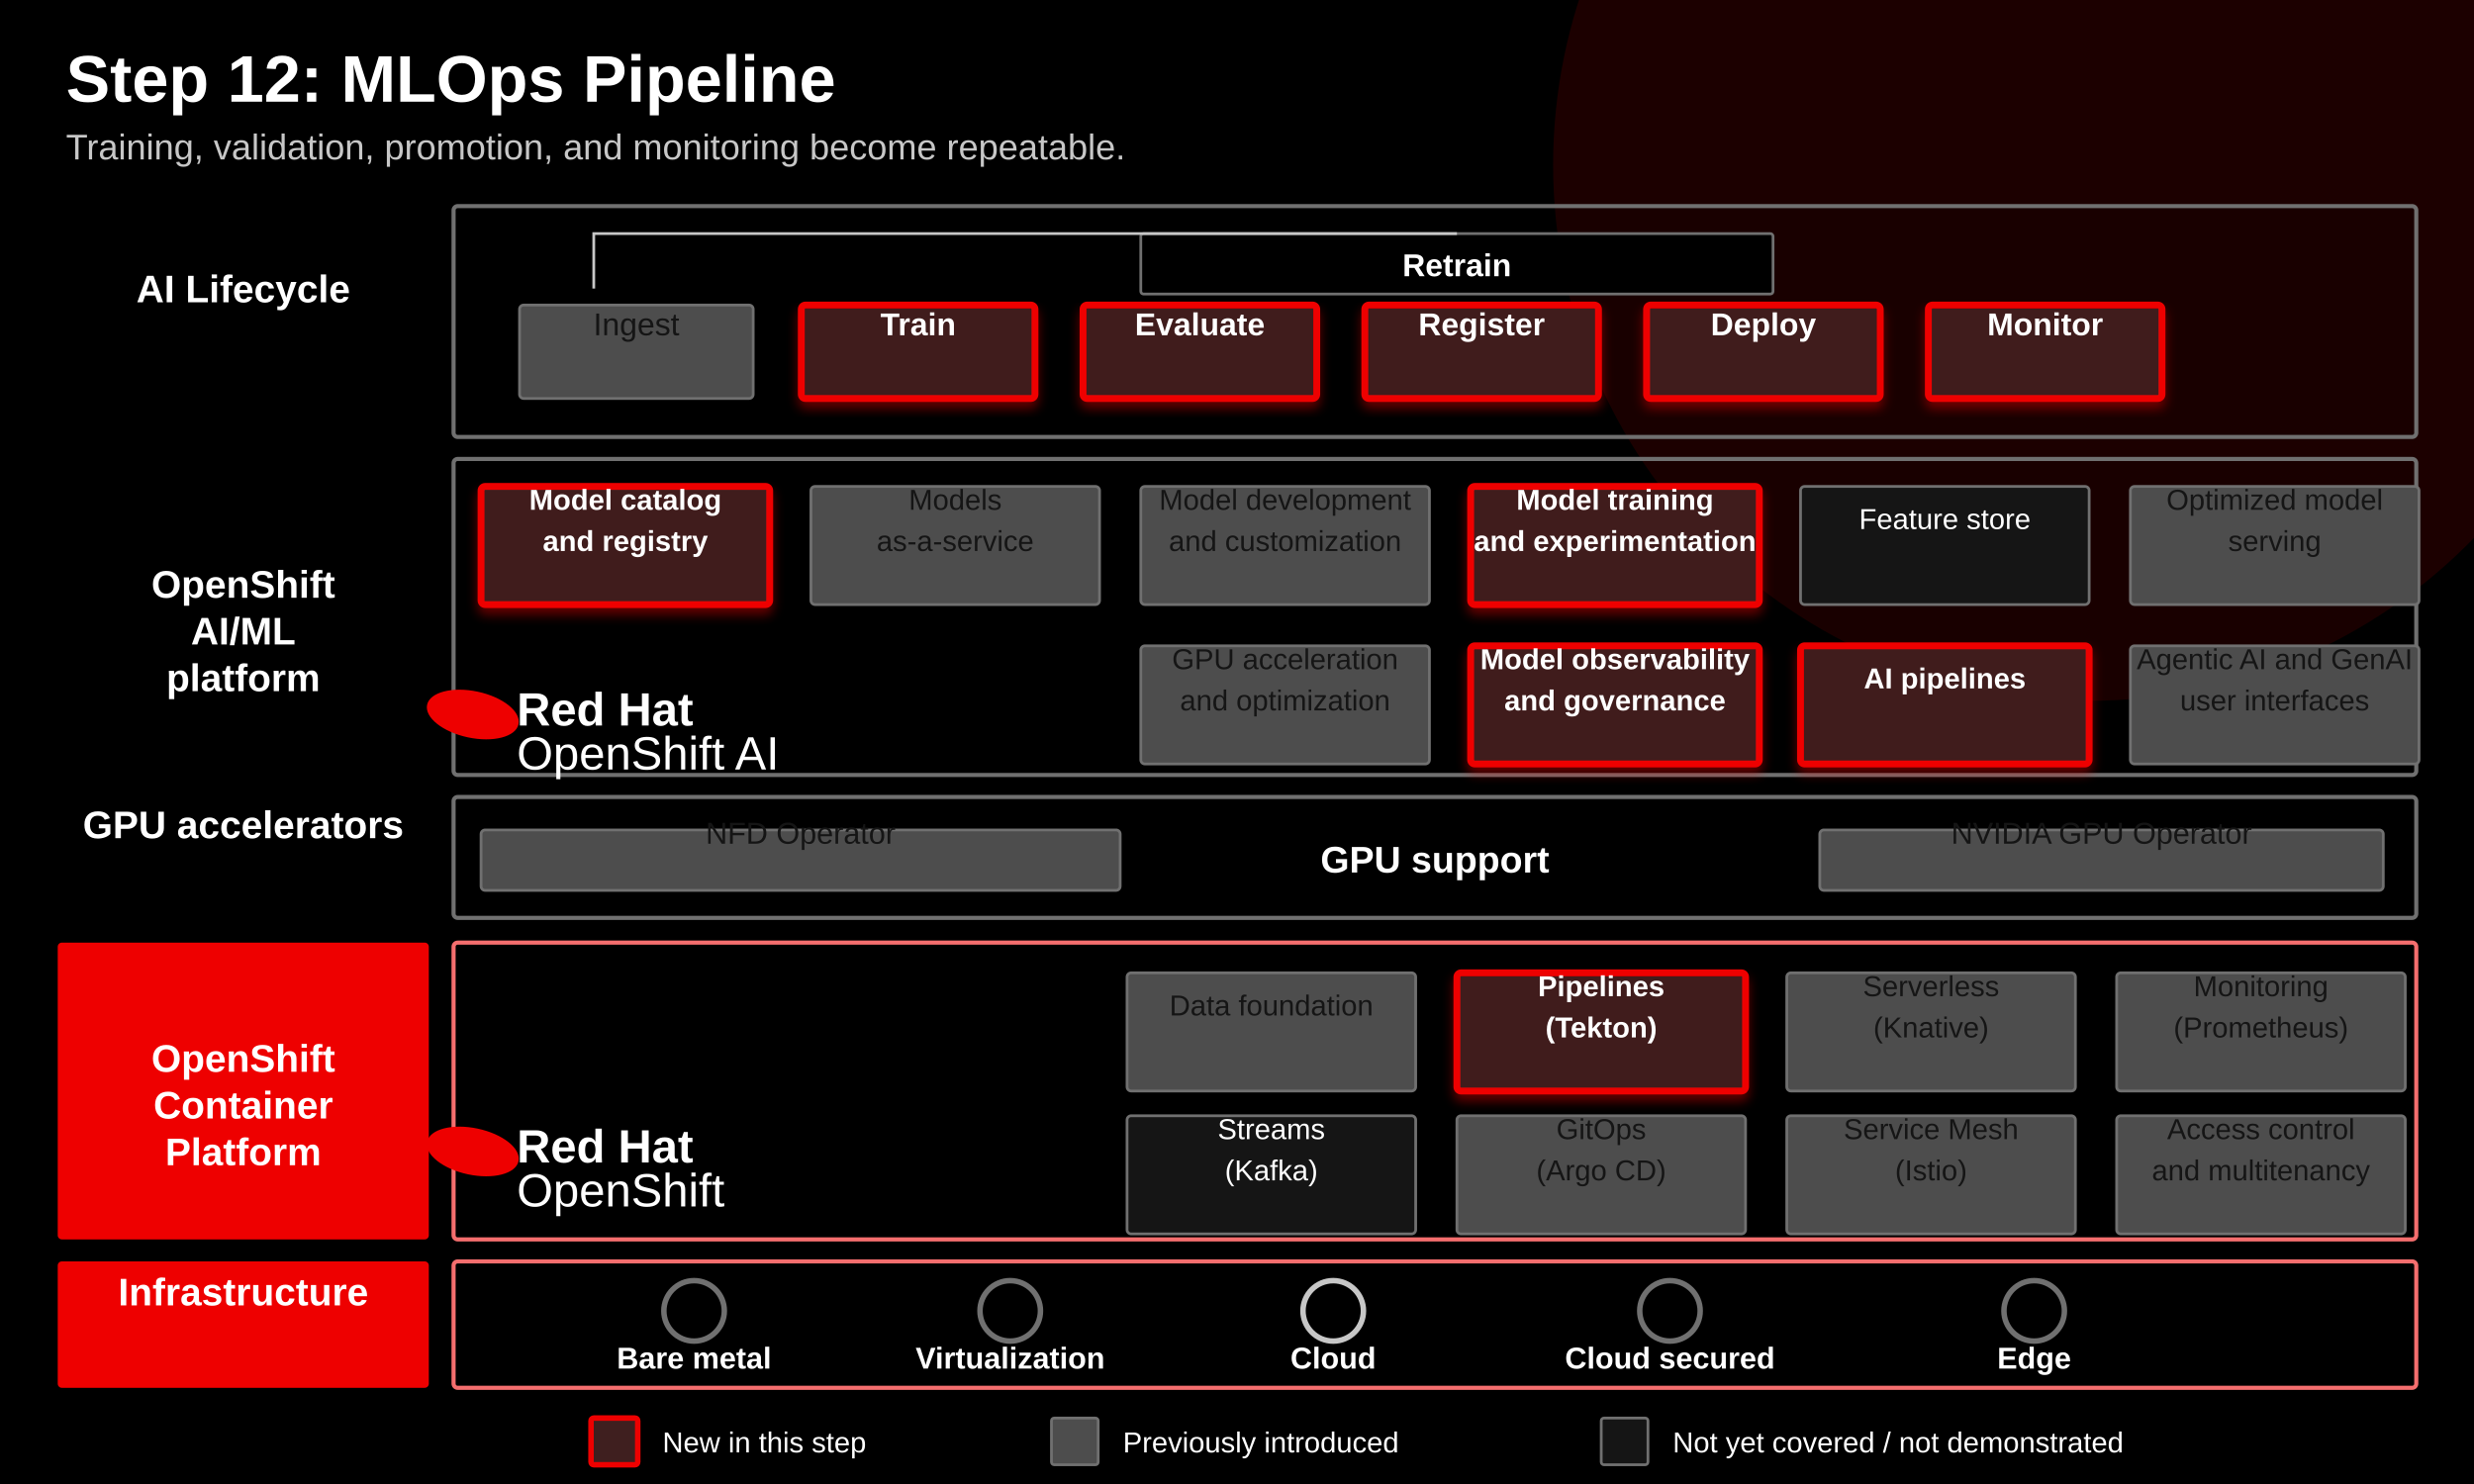
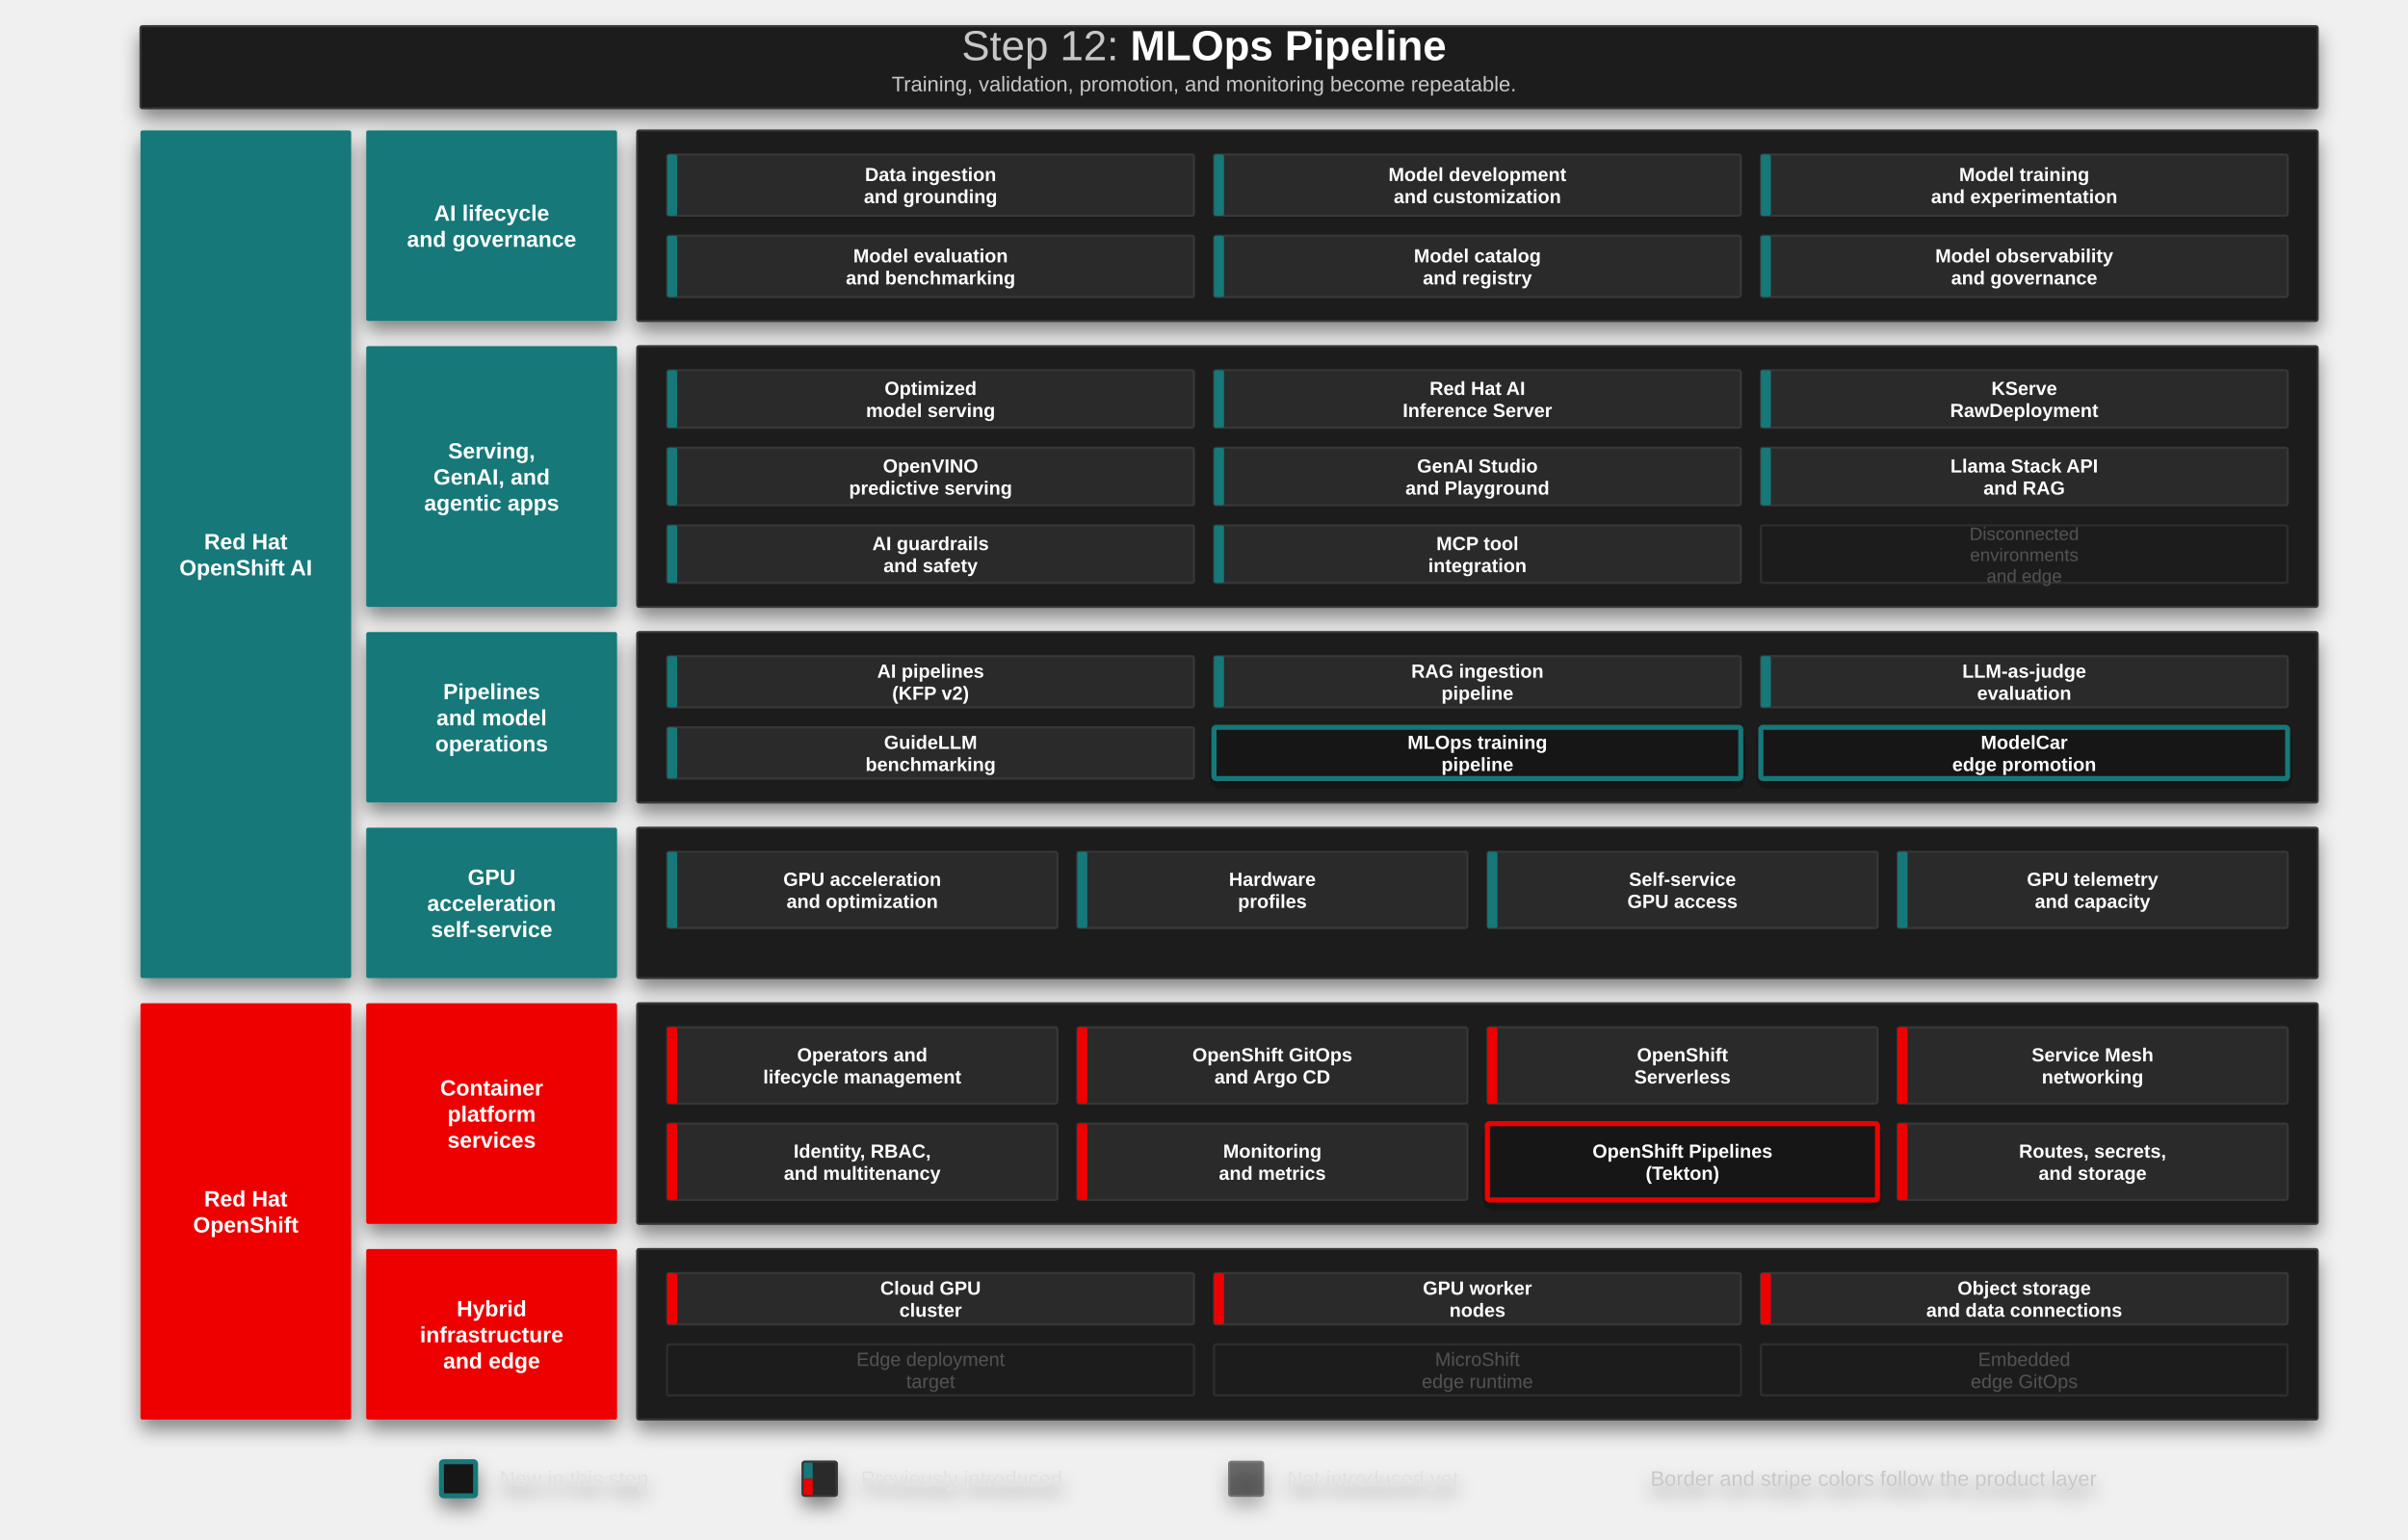
- <svg xmlns="http://www.w3.org/2000/svg" width="1800" height="1080" viewBox="0 0 1800 1080" role="img" aria-labelledby="title desc">
+ <svg xmlns="http://www.w3.org/2000/svg" width="2400" height="1535" viewBox="0 0 2400 1535" role="img" aria-labelledby="title desc">
+   <style>.display{font-family:'Red Hat Display','Arial',sans-serif}.body{font-family:'Red Hat Text','Arial',sans-serif}</style>
  <defs>
-     <filter id="shadow" x="-10%" y="-10%" width="120%" height="130%">
-       <feDropShadow dx="0" dy="5" stdDeviation="4" flood-color="#ee0000" flood-opacity=".42" />
+     <filter id="lift" x="-20%" y="-20%" width="140%" height="140%">
+       <feDropShadow dx="0" dy="6" stdDeviation="5" flood-color="#000" flood-opacity="0.55" />
    </filter>
-     <style>
-       .heading { font-family: "Red Hat Display", "Red Hat Text", Arial, sans-serif; }
-       .mono { font-family: "Red Hat Mono", monospace; }
-     </style>
+     <filter id="panelShadow" x="-8%" y="-8%" width="116%" height="116%">
+       <feDropShadow dx="0" dy="10" stdDeviation="9" flood-color="#000" flood-opacity="0.45" />
+     </filter>
  </defs>
-   <rect width="1800" height="1080" fill="#000000" />
-   <circle cx="1520" cy="120" r="390" fill="#ee0000" opacity=".12" />
-   <text x="48" y="74" class="heading" font-size="48" font-weight="800" fill="#ffffff">Step 12: MLOps Pipeline</text>
-   <text x="48" y="116" font-family="Red Hat Text, Arial, sans-serif" font-size="26" font-weight="500" fill="#c7c7c7">Training, validation, promotion, and monitoring become repeatable.</text>
-   <rect x="42" y="150" width="270" height="168" rx="3" fill="#000000" />
-   <text x="177" y="220.0" text-anchor="middle" font-family="Red Hat Text, Arial, sans-serif" font-size="28" font-weight="800" fill="#ffffff">AI Lifecycle</text>
-   <rect x="330" y="150" width="1428" height="168" rx="3" fill="#000000" fill-opacity=".12" stroke="#707070" stroke-width="3" />
-   <rect x="378" y="222" width="170" height="68" rx="3" fill="#4d4d4d" stroke="#707070" stroke-width="2" />
-   <text x="463.0" y="244.0" text-anchor="middle" font-family="Red Hat Text, Arial, sans-serif" font-size="23" font-weight="500" fill="#151515">Ingest</text>
-   <rect x="583" y="222" width="170" height="68" rx="3" fill="#3f1f1f" stroke="#ee0000" stroke-width="5" filter="url(#shadow)" />
-   <text x="668.0" y="244.0" text-anchor="middle" font-family="Red Hat Text, Arial, sans-serif" font-size="23" font-weight="700" fill="#ffffff">Train</text>
-   <rect x="788" y="222" width="170" height="68" rx="3" fill="#3f1f1f" stroke="#ee0000" stroke-width="5" filter="url(#shadow)" />
-   <text x="873.0" y="244.0" text-anchor="middle" font-family="Red Hat Text, Arial, sans-serif" font-size="23" font-weight="700" fill="#ffffff">Evaluate</text>
-   <rect x="993" y="222" width="170" height="68" rx="3" fill="#3f1f1f" stroke="#ee0000" stroke-width="5" filter="url(#shadow)" />
-   <text x="1078.0" y="244.0" text-anchor="middle" font-family="Red Hat Text, Arial, sans-serif" font-size="23" font-weight="700" fill="#ffffff">Register</text>
-   <rect x="1198" y="222" width="170" height="68" rx="3" fill="#3f1f1f" stroke="#ee0000" stroke-width="5" filter="url(#shadow)" />
-   <text x="1283.0" y="244.0" text-anchor="middle" font-family="Red Hat Text, Arial, sans-serif" font-size="23" font-weight="700" fill="#ffffff">Deploy</text>
-   <rect x="1403" y="222" width="170" height="68" rx="3" fill="#3f1f1f" stroke="#ee0000" stroke-width="5" filter="url(#shadow)" />
-   <text x="1488.0" y="244.0" text-anchor="middle" font-family="Red Hat Text, Arial, sans-serif" font-size="23" font-weight="700" fill="#ffffff">Monitor</text>
-   <rect x="830" y="170" width="460" height="44" rx="2" fill="#000000" stroke="#707070" stroke-width="2" />
-   <text x="1060" y="201" text-anchor="middle" font-family="Red Hat Text, Arial, sans-serif" font-size="23" font-weight="800" fill="#ffffff">Retrain</text>
-   <path d="M1060 170 L432 170 L432 210" fill="none" stroke="#c7c7c7" stroke-width="2" />
-   <rect x="42" y="334" width="270" height="230" rx="3" fill="#000000" />
-   <text x="177" y="435.0" text-anchor="middle" font-family="Red Hat Text, Arial, sans-serif" font-size="28" font-weight="800" fill="#ffffff">OpenShift</text>
-   <text x="177" y="469.0" text-anchor="middle" font-family="Red Hat Text, Arial, sans-serif" font-size="28" font-weight="800" fill="#ffffff">AI/ML</text>
-   <text x="177" y="503.0" text-anchor="middle" font-family="Red Hat Text, Arial, sans-serif" font-size="28" font-weight="800" fill="#ffffff">platform</text>
-   <rect x="330" y="334" width="1428" height="230" rx="3" fill="#000000" fill-opacity=".12" stroke="#707070" stroke-width="3" />
-   <rect x="350" y="354" width="210" height="86" rx="3" fill="#3f1f1f" stroke="#ee0000" stroke-width="5" filter="url(#shadow)" />
-   <text x="455.0" y="371.0" text-anchor="middle" font-family="Red Hat Text, Arial, sans-serif" font-size="21" font-weight="700" fill="#ffffff">Model catalog</text>
-   <text x="455.0" y="401.0" text-anchor="middle" font-family="Red Hat Text, Arial, sans-serif" font-size="21" font-weight="700" fill="#ffffff">and registry</text>
-   <rect x="590" y="354" width="210" height="86" rx="3" fill="#4d4d4d" stroke="#707070" stroke-width="2" />
-   <text x="695.0" y="371.0" text-anchor="middle" font-family="Red Hat Text, Arial, sans-serif" font-size="21" font-weight="500" fill="#151515">Models</text>
-   <text x="695.0" y="401.0" text-anchor="middle" font-family="Red Hat Text, Arial, sans-serif" font-size="21" font-weight="500" fill="#151515">as-a-service</text>
-   <rect x="830" y="354" width="210" height="86" rx="3" fill="#4d4d4d" stroke="#707070" stroke-width="2" />
-   <text x="935.0" y="371.0" text-anchor="middle" font-family="Red Hat Text, Arial, sans-serif" font-size="21" font-weight="500" fill="#151515">Model development</text>
-   <text x="935.0" y="401.0" text-anchor="middle" font-family="Red Hat Text, Arial, sans-serif" font-size="21" font-weight="500" fill="#151515">and customization</text>
-   <rect x="1070" y="354" width="210" height="86" rx="3" fill="#3f1f1f" stroke="#ee0000" stroke-width="5" filter="url(#shadow)" />
-   <text x="1175.0" y="371.0" text-anchor="middle" font-family="Red Hat Text, Arial, sans-serif" font-size="21" font-weight="700" fill="#ffffff">Model training</text>
-   <text x="1175.0" y="401.0" text-anchor="middle" font-family="Red Hat Text, Arial, sans-serif" font-size="21" font-weight="700" fill="#ffffff">and experimentation</text>
-   <rect x="1310" y="354" width="210" height="86" rx="3" fill="#151515" stroke="#707070" stroke-width="2" />
-   <text x="1415.0" y="385.0" text-anchor="middle" font-family="Red Hat Text, Arial, sans-serif" font-size="21" font-weight="500" fill="#ffffff">Feature store</text>
-   <rect x="1550" y="354" width="210" height="86" rx="3" fill="#4d4d4d" stroke="#707070" stroke-width="2" />
-   <text x="1655.0" y="371.0" text-anchor="middle" font-family="Red Hat Text, Arial, sans-serif" font-size="21" font-weight="500" fill="#151515">Optimized model</text>
-   <text x="1655.0" y="401.0" text-anchor="middle" font-family="Red Hat Text, Arial, sans-serif" font-size="21" font-weight="500" fill="#151515">serving</text>
-   <rect x="830" y="470" width="210" height="86" rx="3" fill="#4d4d4d" stroke="#707070" stroke-width="2" />
-   <text x="935.0" y="487.0" text-anchor="middle" font-family="Red Hat Text, Arial, sans-serif" font-size="21" font-weight="500" fill="#151515">GPU acceleration</text>
-   <text x="935.0" y="517.0" text-anchor="middle" font-family="Red Hat Text, Arial, sans-serif" font-size="21" font-weight="500" fill="#151515">and optimization</text>
-   <rect x="1070" y="470" width="210" height="86" rx="3" fill="#3f1f1f" stroke="#ee0000" stroke-width="5" filter="url(#shadow)" />
-   <text x="1175.0" y="487.0" text-anchor="middle" font-family="Red Hat Text, Arial, sans-serif" font-size="21" font-weight="700" fill="#ffffff">Model observability</text>
-   <text x="1175.0" y="517.0" text-anchor="middle" font-family="Red Hat Text, Arial, sans-serif" font-size="21" font-weight="700" fill="#ffffff">and governance</text>
-   <rect x="1310" y="470" width="210" height="86" rx="3" fill="#3f1f1f" stroke="#ee0000" stroke-width="5" filter="url(#shadow)" />
-   <text x="1415.0" y="501.0" text-anchor="middle" font-family="Red Hat Text, Arial, sans-serif" font-size="21" font-weight="700" fill="#ffffff">AI pipelines</text>
-   <rect x="1550" y="470" width="210" height="86" rx="3" fill="#4d4d4d" stroke="#707070" stroke-width="2" />
-   <text x="1655.0" y="487.0" text-anchor="middle" font-family="Red Hat Text, Arial, sans-serif" font-size="21" font-weight="500" fill="#151515">Agentic AI and GenAI</text>
-   <text x="1655.0" y="517.0" text-anchor="middle" font-family="Red Hat Text, Arial, sans-serif" font-size="21" font-weight="500" fill="#151515">user interfaces</text>
-   <text x="376" y="528" class="heading" font-size="34" font-weight="800" fill="#ffffff">Red Hat</text>
-   <text x="376" y="560" class="heading" font-size="34" font-weight="500" fill="#ffffff">OpenShift AI</text>
-   <ellipse cx="344" cy="520" rx="34" ry="17" fill="#ee0000" transform="rotate(12 344 520)" />
-   <rect x="42" y="580" width="270" height="88" rx="3" fill="#000000" />
-   <text x="177" y="610.0" text-anchor="middle" font-family="Red Hat Text, Arial, sans-serif" font-size="28" font-weight="800" fill="#ffffff">GPU accelerators</text>
-   <rect x="330" y="580" width="1428" height="88" rx="3" fill="#000000" fill-opacity=".12" stroke="#707070" stroke-width="3" />
-   <rect x="350" y="604" width="465" height="44" rx="3" fill="#4d4d4d" stroke="#707070" stroke-width="2" />
-   <text x="582.5" y="614.0" text-anchor="middle" font-family="Red Hat Text, Arial, sans-serif" font-size="22" font-weight="500" fill="#151515">NFD Operator</text>
-   <text x="1044" y="635" text-anchor="middle" font-family="Red Hat Text, Arial, sans-serif" font-size="27" font-weight="800" fill="#ffffff">GPU support</text>
-   <rect x="1324" y="604" width="410" height="44" rx="3" fill="#4d4d4d" stroke="#707070" stroke-width="2" />
-   <text x="1529.0" y="614.0" text-anchor="middle" font-family="Red Hat Text, Arial, sans-serif" font-size="22" font-weight="500" fill="#151515">NVIDIA GPU Operator</text>
-   <rect x="42" y="686" width="270" height="216" rx="3" fill="#ee0000" />
-   <text x="177" y="780.0" text-anchor="middle" font-family="Red Hat Text, Arial, sans-serif" font-size="28" font-weight="800" fill="#ffffff">OpenShift</text>
-   <text x="177" y="814.0" text-anchor="middle" font-family="Red Hat Text, Arial, sans-serif" font-size="28" font-weight="800" fill="#ffffff">Container</text>
-   <text x="177" y="848.0" text-anchor="middle" font-family="Red Hat Text, Arial, sans-serif" font-size="28" font-weight="800" fill="#ffffff">Platform</text>
-   <rect x="330" y="686" width="1428" height="216" rx="3" fill="#000000" fill-opacity=".12" stroke="#f56e6e" stroke-width="3" />
-   <rect x="820" y="708" width="210" height="86" rx="3" fill="#4d4d4d" stroke="#707070" stroke-width="2" />
-   <text x="925.0" y="739.0" text-anchor="middle" font-family="Red Hat Text, Arial, sans-serif" font-size="21" font-weight="500" fill="#151515">Data foundation</text>
-   <rect x="1060" y="708" width="210" height="86" rx="3" fill="#3f1f1f" stroke="#ee0000" stroke-width="5" filter="url(#shadow)" />
-   <text x="1165.0" y="725.0" text-anchor="middle" font-family="Red Hat Text, Arial, sans-serif" font-size="21" font-weight="700" fill="#ffffff">Pipelines</text>
-   <text x="1165.0" y="755.0" text-anchor="middle" font-family="Red Hat Text, Arial, sans-serif" font-size="21" font-weight="700" fill="#ffffff">(Tekton)</text>
-   <rect x="1300" y="708" width="210" height="86" rx="3" fill="#4d4d4d" stroke="#707070" stroke-width="2" />
-   <text x="1405.0" y="725.0" text-anchor="middle" font-family="Red Hat Text, Arial, sans-serif" font-size="21" font-weight="500" fill="#151515">Serverless</text>
-   <text x="1405.0" y="755.0" text-anchor="middle" font-family="Red Hat Text, Arial, sans-serif" font-size="21" font-weight="500" fill="#151515">(Knative)</text>
-   <rect x="1540" y="708" width="210" height="86" rx="3" fill="#4d4d4d" stroke="#707070" stroke-width="2" />
-   <text x="1645.0" y="725.0" text-anchor="middle" font-family="Red Hat Text, Arial, sans-serif" font-size="21" font-weight="500" fill="#151515">Monitoring</text>
-   <text x="1645.0" y="755.0" text-anchor="middle" font-family="Red Hat Text, Arial, sans-serif" font-size="21" font-weight="500" fill="#151515">(Prometheus)</text>
-   <rect x="820" y="812" width="210" height="86" rx="3" fill="#151515" stroke="#707070" stroke-width="2" />
-   <text x="925.0" y="829.0" text-anchor="middle" font-family="Red Hat Text, Arial, sans-serif" font-size="21" font-weight="500" fill="#ffffff">Streams</text>
-   <text x="925.0" y="859.0" text-anchor="middle" font-family="Red Hat Text, Arial, sans-serif" font-size="21" font-weight="500" fill="#ffffff">(Kafka)</text>
-   <rect x="1060" y="812" width="210" height="86" rx="3" fill="#4d4d4d" stroke="#707070" stroke-width="2" />
-   <text x="1165.0" y="829.0" text-anchor="middle" font-family="Red Hat Text, Arial, sans-serif" font-size="21" font-weight="500" fill="#151515">GitOps</text>
-   <text x="1165.0" y="859.0" text-anchor="middle" font-family="Red Hat Text, Arial, sans-serif" font-size="21" font-weight="500" fill="#151515">(Argo CD)</text>
-   <rect x="1300" y="812" width="210" height="86" rx="3" fill="#4d4d4d" stroke="#707070" stroke-width="2" />
-   <text x="1405.0" y="829.0" text-anchor="middle" font-family="Red Hat Text, Arial, sans-serif" font-size="21" font-weight="500" fill="#151515">Service Mesh</text>
-   <text x="1405.0" y="859.0" text-anchor="middle" font-family="Red Hat Text, Arial, sans-serif" font-size="21" font-weight="500" fill="#151515">(Istio)</text>
-   <rect x="1540" y="812" width="210" height="86" rx="3" fill="#4d4d4d" stroke="#707070" stroke-width="2" />
-   <text x="1645.0" y="829.0" text-anchor="middle" font-family="Red Hat Text, Arial, sans-serif" font-size="21" font-weight="500" fill="#151515">Access control</text>
-   <text x="1645.0" y="859.0" text-anchor="middle" font-family="Red Hat Text, Arial, sans-serif" font-size="21" font-weight="500" fill="#151515">and multitenancy</text>
-   <text x="376" y="846" class="heading" font-size="34" font-weight="800" fill="#ffffff">Red Hat</text>
-   <text x="376" y="878" class="heading" font-size="34" font-weight="500" fill="#ffffff">OpenShift</text>
-   <ellipse cx="344" cy="838" rx="34" ry="17" fill="#ee0000" transform="rotate(12 344 838)" />
-   <rect x="42" y="918" width="270" height="92" rx="3" fill="#ee0000" />
-   <text x="177" y="950.0" text-anchor="middle" font-family="Red Hat Text, Arial, sans-serif" font-size="28" font-weight="800" fill="#ffffff">Infrastructure</text>
-   <rect x="330" y="918" width="1428" height="92" rx="3" fill="#000000" fill-opacity=".12" stroke="#f56e6e" stroke-width="3" />
-   <circle cx="505" cy="954" r="22" fill="none" stroke="#707070" stroke-width="4" />
-   <text x="505" y="996" text-anchor="middle" font-family="Red Hat Text, Arial, sans-serif" font-size="22" font-weight="700" fill="#ffffff">Bare metal</text>
-   <circle cx="735" cy="954" r="22" fill="none" stroke="#707070" stroke-width="4" />
-   <text x="735" y="996" text-anchor="middle" font-family="Red Hat Text, Arial, sans-serif" font-size="22" font-weight="700" fill="#ffffff">Virtualization</text>
-   <circle cx="970" cy="954" r="22" fill="none" stroke="#c7c7c7" stroke-width="4" />
-   <text x="970" y="996" text-anchor="middle" font-family="Red Hat Text, Arial, sans-serif" font-size="22" font-weight="700" fill="#ffffff">Cloud</text>
-   <circle cx="1215" cy="954" r="22" fill="none" stroke="#707070" stroke-width="4" />
-   <text x="1215" y="996" text-anchor="middle" font-family="Red Hat Text, Arial, sans-serif" font-size="22" font-weight="700" fill="#ffffff">Cloud secured</text>
-   <circle cx="1480" cy="954" r="22" fill="none" stroke="#707070" stroke-width="4" />
-   <text x="1480" y="996" text-anchor="middle" font-family="Red Hat Text, Arial, sans-serif" font-size="22" font-weight="700" fill="#ffffff">Edge</text>
-   <rect x="430" y="1032" width="34" height="34" rx="2" fill="#3f1f1f" stroke="#ee0000" stroke-width="4" />
-   <text x="482" y="1057" text-anchor="start" font-family="Red Hat Text, Arial, sans-serif" font-size="21" font-weight="500" fill="#ffffff">New in this step</text>
-   <rect x="765" y="1032" width="34" height="34" rx="2" fill="#4d4d4d" stroke="#707070" stroke-width="2" />
-   <text x="817" y="1057" text-anchor="start" font-family="Red Hat Text, Arial, sans-serif" font-size="21" font-weight="500" fill="#ffffff">Previously introduced</text>
-   <rect x="1165" y="1032" width="34" height="34" rx="2" fill="#151515" stroke="#707070" stroke-width="2" />
-   <text x="1217" y="1057" text-anchor="start" font-family="Red Hat Text, Arial, sans-serif" font-size="21" font-weight="500" fill="#ffffff">Not yet covered / not demonstrated</text>
+   <g filter="url(#panelShadow)">
+     <rect x="140" y="26" width="2170" height="82" rx="2" fill="#1f1f1f" stroke="#383838" stroke-width="2" />
+     <text x="1200.0" y="60" class="display" font-size="42" fill="#ffffff" font-weight="700" text-anchor="middle">
+       <tspan fill="#c7c7c7" font-weight="500">Step 12:</tspan> MLOps Pipeline</text>
+     <text x="1200.0" y="91" class="body" font-size="21" fill="#c7c7c7" text-anchor="middle">Training, validation, promotion, and monitoring become repeatable.</text>
+     <rect x="140" y="130" width="210" height="845" rx="2" fill="#147878" stroke="#147878" stroke-width="0" />
+     <text x="245.0" y="547.5" class="body" font-size="22" fill="#ffffff" font-weight="700" text-anchor="middle">Red Hat</text>
+     <text x="245.0" y="573.5" class="body" font-size="22" fill="#ffffff" font-weight="700" text-anchor="middle">OpenShift AI</text>
+     <rect x="140" y="1000" width="210" height="415" rx="2" fill="#ee0000" stroke="#ee0000" stroke-width="0" />
+     <text x="245.0" y="1202.5" class="body" font-size="22" fill="#ffffff" font-weight="700" text-anchor="middle">Red Hat</text>
+     <text x="245.0" y="1228.5" class="body" font-size="22" fill="#ffffff" font-weight="700" text-anchor="middle">OpenShift</text>
+     <rect x="365" y="130" width="250" height="190" rx="2" fill="#147878" stroke="#147878" stroke-width="0" />
+     <text x="490.0" y="220.0" class="body" font-size="22" fill="#ffffff" font-weight="700" text-anchor="middle">AI lifecycle</text>
+     <text x="490.0" y="246.0" class="body" font-size="22" fill="#ffffff" font-weight="700" text-anchor="middle">and governance</text>
+     <rect x="635" y="130" width="1675" height="190" rx="2" fill="#1f1f1f" stroke="#383838" stroke-width="2" />
+     <g>
+       <rect x="665.0" y="154.0" width="525.0" height="61.0" rx="2" fill="#292929" stroke="#383838" stroke-width="2.0" />
+       <rect x="665.0" y="154.0" width="10" height="61.0" rx="2" fill="#147878" stroke="#147878" stroke-width="0" />
+       <text x="927.5" y="180.5" class="body" font-size="19" fill="#ffffff" font-weight="550" text-anchor="middle">Data ingestion</text>
+       <text x="927.5" y="202.5" class="body" font-size="19" fill="#ffffff" font-weight="550" text-anchor="middle">and grounding</text>
+     </g>
+     <g>
+       <rect x="1210.0" y="154.0" width="525.0" height="61.0" rx="2" fill="#292929" stroke="#383838" stroke-width="2.0" />
+       <rect x="1210.0" y="154.0" width="10" height="61.0" rx="2" fill="#147878" stroke="#147878" stroke-width="0" />
+       <text x="1472.5" y="180.5" class="body" font-size="19" fill="#ffffff" font-weight="550" text-anchor="middle">Model development</text>
+       <text x="1472.5" y="202.5" class="body" font-size="19" fill="#ffffff" font-weight="550" text-anchor="middle">and customization</text>
+     </g>
+     <g>
+       <rect x="1755.0" y="154.0" width="525.0" height="61.0" rx="2" fill="#292929" stroke="#383838" stroke-width="2.0" />
+       <rect x="1755.0" y="154.0" width="10" height="61.0" rx="2" fill="#147878" stroke="#147878" stroke-width="0" />
+       <text x="2017.5" y="180.5" class="body" font-size="19" fill="#ffffff" font-weight="550" text-anchor="middle">Model training</text>
+       <text x="2017.5" y="202.5" class="body" font-size="19" fill="#ffffff" font-weight="550" text-anchor="middle">and experimentation</text>
+     </g>
+     <g>
+       <rect x="665.0" y="235.0" width="525.0" height="61.0" rx="2" fill="#292929" stroke="#383838" stroke-width="2.0" />
+       <rect x="665.0" y="235.0" width="10" height="61.0" rx="2" fill="#147878" stroke="#147878" stroke-width="0" />
+       <text x="927.5" y="261.5" class="body" font-size="19" fill="#ffffff" font-weight="550" text-anchor="middle">Model evaluation</text>
+       <text x="927.5" y="283.5" class="body" font-size="19" fill="#ffffff" font-weight="550" text-anchor="middle">and benchmarking</text>
+     </g>
+     <g>
+       <rect x="1210.0" y="235.0" width="525.0" height="61.0" rx="2" fill="#292929" stroke="#383838" stroke-width="2.0" />
+       <rect x="1210.0" y="235.0" width="10" height="61.0" rx="2" fill="#147878" stroke="#147878" stroke-width="0" />
+       <text x="1472.5" y="261.5" class="body" font-size="19" fill="#ffffff" font-weight="550" text-anchor="middle">Model catalog</text>
+       <text x="1472.5" y="283.5" class="body" font-size="19" fill="#ffffff" font-weight="550" text-anchor="middle">and registry</text>
+     </g>
+     <g>
+       <rect x="1755.0" y="235.0" width="525.0" height="61.0" rx="2" fill="#292929" stroke="#383838" stroke-width="2.0" />
+       <rect x="1755.0" y="235.0" width="10" height="61.0" rx="2" fill="#147878" stroke="#147878" stroke-width="0" />
+       <text x="2017.5" y="261.5" class="body" font-size="19" fill="#ffffff" font-weight="550" text-anchor="middle">Model observability</text>
+       <text x="2017.5" y="283.5" class="body" font-size="19" fill="#ffffff" font-weight="550" text-anchor="middle">and governance</text>
+     </g>
+     <rect x="365" y="345" width="250" height="260" rx="2" fill="#147878" stroke="#147878" stroke-width="0" />
+     <text x="490.0" y="457.0" class="body" font-size="22" fill="#ffffff" font-weight="700" text-anchor="middle">Serving,</text>
+     <text x="490.0" y="483.0" class="body" font-size="22" fill="#ffffff" font-weight="700" text-anchor="middle">GenAI, and</text>
+     <text x="490.0" y="509.0" class="body" font-size="22" fill="#ffffff" font-weight="700" text-anchor="middle">agentic apps</text>
+     <rect x="635" y="345" width="1675" height="260" rx="2" fill="#1f1f1f" stroke="#383838" stroke-width="2" />
+     <g>
+       <rect x="665.0" y="369.0" width="525.0" height="57.333" rx="2" fill="#292929" stroke="#383838" stroke-width="2.0" />
+       <rect x="665.0" y="369.0" width="10" height="57.333" rx="2" fill="#147878" stroke="#147878" stroke-width="0" />
+       <text x="927.5" y="393.667" class="body" font-size="19" fill="#ffffff" font-weight="550" text-anchor="middle">Optimized</text>
+       <text x="927.5" y="415.667" class="body" font-size="19" fill="#ffffff" font-weight="550" text-anchor="middle">model serving</text>
+     </g>
+     <g>
+       <rect x="1210.0" y="369.0" width="525.0" height="57.333" rx="2" fill="#292929" stroke="#383838" stroke-width="2.0" />
+       <rect x="1210.0" y="369.0" width="10" height="57.333" rx="2" fill="#147878" stroke="#147878" stroke-width="0" />
+       <text x="1472.5" y="393.667" class="body" font-size="19" fill="#ffffff" font-weight="550" text-anchor="middle">Red Hat AI</text>
+       <text x="1472.5" y="415.667" class="body" font-size="19" fill="#ffffff" font-weight="550" text-anchor="middle">Inference Server</text>
+     </g>
+     <g>
+       <rect x="1755.0" y="369.0" width="525.0" height="57.333" rx="2" fill="#292929" stroke="#383838" stroke-width="2.0" />
+       <rect x="1755.0" y="369.0" width="10" height="57.333" rx="2" fill="#147878" stroke="#147878" stroke-width="0" />
+       <text x="2017.5" y="393.667" class="body" font-size="19" fill="#ffffff" font-weight="550" text-anchor="middle">KServe</text>
+       <text x="2017.5" y="415.667" class="body" font-size="19" fill="#ffffff" font-weight="550" text-anchor="middle">RawDeployment</text>
+     </g>
+     <g>
+       <rect x="665.0" y="446.333" width="525.0" height="57.333" rx="2" fill="#292929" stroke="#383838" stroke-width="2.0" />
+       <rect x="665.0" y="446.333" width="10" height="57.333" rx="2" fill="#147878" stroke="#147878" stroke-width="0" />
+       <text x="927.5" y="471" class="body" font-size="19" fill="#ffffff" font-weight="550" text-anchor="middle">OpenVINO</text>
+       <text x="927.5" y="493" class="body" font-size="19" fill="#ffffff" font-weight="550" text-anchor="middle">predictive serving</text>
+     </g>
+     <g>
+       <rect x="1210.0" y="446.333" width="525.0" height="57.333" rx="2" fill="#292929" stroke="#383838" stroke-width="2.0" />
+       <rect x="1210.0" y="446.333" width="10" height="57.333" rx="2" fill="#147878" stroke="#147878" stroke-width="0" />
+       <text x="1472.5" y="471" class="body" font-size="19" fill="#ffffff" font-weight="550" text-anchor="middle">GenAI Studio</text>
+       <text x="1472.5" y="493" class="body" font-size="19" fill="#ffffff" font-weight="550" text-anchor="middle">and Playground</text>
+     </g>
+     <g>
+       <rect x="1755.0" y="446.333" width="525.0" height="57.333" rx="2" fill="#292929" stroke="#383838" stroke-width="2.0" />
+       <rect x="1755.0" y="446.333" width="10" height="57.333" rx="2" fill="#147878" stroke="#147878" stroke-width="0" />
+       <text x="2017.5" y="471" class="body" font-size="19" fill="#ffffff" font-weight="550" text-anchor="middle">Llama Stack API</text>
+       <text x="2017.5" y="493" class="body" font-size="19" fill="#ffffff" font-weight="550" text-anchor="middle">and RAG</text>
+     </g>
+     <g>
+       <rect x="665.0" y="523.667" width="525.0" height="57.333" rx="2" fill="#292929" stroke="#383838" stroke-width="2.0" />
+       <rect x="665.0" y="523.667" width="10" height="57.333" rx="2" fill="#147878" stroke="#147878" stroke-width="0" />
+       <text x="927.5" y="548.333" class="body" font-size="19" fill="#ffffff" font-weight="550" text-anchor="middle">AI guardrails</text>
+       <text x="927.5" y="570.333" class="body" font-size="19" fill="#ffffff" font-weight="550" text-anchor="middle">and safety</text>
+     </g>
+     <g>
+       <rect x="1210.0" y="523.667" width="525.0" height="57.333" rx="2" fill="#292929" stroke="#383838" stroke-width="2.0" />
+       <rect x="1210.0" y="523.667" width="10" height="57.333" rx="2" fill="#147878" stroke="#147878" stroke-width="0" />
+       <text x="1472.5" y="548.333" class="body" font-size="19" fill="#ffffff" font-weight="550" text-anchor="middle">MCP tool</text>
+       <text x="1472.5" y="570.333" class="body" font-size="19" fill="#ffffff" font-weight="550" text-anchor="middle">integration</text>
+     </g>
+     <g opacity="0.62">
+       <rect x="1755.0" y="523.667" width="525.0" height="57.333" rx="2" fill="#1f1f1f" stroke="#383838" stroke-width="2.0" />
+       <text x="2017.5" y="538.333" class="body" font-size="18" fill="#707070" font-weight="450" text-anchor="middle">Disconnected</text>
+       <text x="2017.5" y="559.333" class="body" font-size="18" fill="#707070" font-weight="450" text-anchor="middle">environments</text>
+       <text x="2017.5" y="580.333" class="body" font-size="18" fill="#707070" font-weight="450" text-anchor="middle">and edge</text>
+     </g>
+     <rect x="365" y="630" width="250" height="170" rx="2" fill="#147878" stroke="#147878" stroke-width="0" />
+     <text x="490.0" y="697.0" class="body" font-size="22" fill="#ffffff" font-weight="700" text-anchor="middle">Pipelines</text>
+     <text x="490.0" y="723.0" class="body" font-size="22" fill="#ffffff" font-weight="700" text-anchor="middle">and model</text>
+     <text x="490.0" y="749.0" class="body" font-size="22" fill="#ffffff" font-weight="700" text-anchor="middle">operations</text>
+     <rect x="635" y="630" width="1675" height="170" rx="2" fill="#1f1f1f" stroke="#383838" stroke-width="2" />
+     <g>
+       <rect x="665.0" y="654.0" width="525.0" height="51.0" rx="2" fill="#292929" stroke="#383838" stroke-width="2.0" />
+       <rect x="665.0" y="654.0" width="10" height="51.0" rx="2" fill="#147878" stroke="#147878" stroke-width="0" />
+       <text x="927.5" y="675.5" class="body" font-size="19" fill="#ffffff" font-weight="550" text-anchor="middle">AI pipelines</text>
+       <text x="927.5" y="697.5" class="body" font-size="19" fill="#ffffff" font-weight="550" text-anchor="middle">(KFP v2)</text>
+     </g>
+     <g>
+       <rect x="1210.0" y="654.0" width="525.0" height="51.0" rx="2" fill="#292929" stroke="#383838" stroke-width="2.0" />
+       <rect x="1210.0" y="654.0" width="10" height="51.0" rx="2" fill="#147878" stroke="#147878" stroke-width="0" />
+       <text x="1472.5" y="675.5" class="body" font-size="19" fill="#ffffff" font-weight="550" text-anchor="middle">RAG ingestion</text>
+       <text x="1472.5" y="697.5" class="body" font-size="19" fill="#ffffff" font-weight="550" text-anchor="middle">pipeline</text>
+     </g>
+     <g>
+       <rect x="1755.0" y="654.0" width="525.0" height="51.0" rx="2" fill="#292929" stroke="#383838" stroke-width="2.0" />
+       <rect x="1755.0" y="654.0" width="10" height="51.0" rx="2" fill="#147878" stroke="#147878" stroke-width="0" />
+       <text x="2017.5" y="675.5" class="body" font-size="19" fill="#ffffff" font-weight="550" text-anchor="middle">LLM-as-judge</text>
+       <text x="2017.5" y="697.5" class="body" font-size="19" fill="#ffffff" font-weight="550" text-anchor="middle">evaluation</text>
+     </g>
+     <g>
+       <rect x="665.0" y="725.0" width="525.0" height="51.0" rx="2" fill="#292929" stroke="#383838" stroke-width="2.0" />
+       <rect x="665.0" y="725.0" width="10" height="51.0" rx="2" fill="#147878" stroke="#147878" stroke-width="0" />
+       <text x="927.5" y="746.5" class="body" font-size="19" fill="#ffffff" font-weight="550" text-anchor="middle">GuideLLM</text>
+       <text x="927.5" y="768.5" class="body" font-size="19" fill="#ffffff" font-weight="550" text-anchor="middle">benchmarking</text>
+     </g>
+     <g filter="url(#lift)">
+       <rect x="1210.0" y="725.0" width="525.0" height="51.0" rx="2" fill="#151515" stroke="#147878" stroke-width="5.0" />
+       <text x="1472.5" y="746.5" class="body" font-size="19" fill="#ffffff" font-weight="700" text-anchor="middle">MLOps training</text>
+       <text x="1472.5" y="768.5" class="body" font-size="19" fill="#ffffff" font-weight="700" text-anchor="middle">pipeline</text>
+     </g>
+     <g filter="url(#lift)">
+       <rect x="1755.0" y="725.0" width="525.0" height="51.0" rx="2" fill="#151515" stroke="#147878" stroke-width="5.0" />
+       <text x="2017.5" y="746.5" class="body" font-size="19" fill="#ffffff" font-weight="700" text-anchor="middle">ModelCar</text>
+       <text x="2017.5" y="768.5" class="body" font-size="19" fill="#ffffff" font-weight="700" text-anchor="middle">edge promotion</text>
+     </g>
+     <rect x="365" y="825" width="250" height="150" rx="2" fill="#147878" stroke="#147878" stroke-width="0" />
+     <text x="490.0" y="882.0" class="body" font-size="22" fill="#ffffff" font-weight="700" text-anchor="middle">GPU</text>
+     <text x="490.0" y="908.0" class="body" font-size="22" fill="#ffffff" font-weight="700" text-anchor="middle">acceleration</text>
+     <text x="490.0" y="934.0" class="body" font-size="22" fill="#ffffff" font-weight="700" text-anchor="middle">self-service</text>
+     <rect x="635" y="825" width="1675" height="150" rx="2" fill="#1f1f1f" stroke="#383838" stroke-width="2" />
+     <g>
+       <rect x="665.0" y="849" width="388.75" height="76" rx="2" fill="#292929" stroke="#383838" stroke-width="2.0" />
+       <rect x="665.0" y="849" width="10" height="76" rx="2" fill="#147878" stroke="#147878" stroke-width="0" />
+       <text x="859.375" y="883.0" class="body" font-size="19" fill="#ffffff" font-weight="550" text-anchor="middle">GPU acceleration</text>
+       <text x="859.375" y="905.0" class="body" font-size="19" fill="#ffffff" font-weight="550" text-anchor="middle">and optimization</text>
+     </g>
+     <g>
+       <rect x="1073.75" y="849" width="388.75" height="76" rx="2" fill="#292929" stroke="#383838" stroke-width="2.0" />
+       <rect x="1073.75" y="849" width="10" height="76" rx="2" fill="#147878" stroke="#147878" stroke-width="0" />
+       <text x="1268.125" y="883.0" class="body" font-size="19" fill="#ffffff" font-weight="550" text-anchor="middle">Hardware</text>
+       <text x="1268.125" y="905.0" class="body" font-size="19" fill="#ffffff" font-weight="550" text-anchor="middle">profiles</text>
+     </g>
+     <g>
+       <rect x="1482.5" y="849" width="388.75" height="76" rx="2" fill="#292929" stroke="#383838" stroke-width="2.0" />
+       <rect x="1482.5" y="849" width="10" height="76" rx="2" fill="#147878" stroke="#147878" stroke-width="0" />
+       <text x="1676.875" y="883.0" class="body" font-size="19" fill="#ffffff" font-weight="550" text-anchor="middle">Self-service</text>
+       <text x="1676.875" y="905.0" class="body" font-size="19" fill="#ffffff" font-weight="550" text-anchor="middle">GPU access</text>
+     </g>
+     <g>
+       <rect x="1891.25" y="849" width="388.75" height="76" rx="2" fill="#292929" stroke="#383838" stroke-width="2.0" />
+       <rect x="1891.25" y="849" width="10" height="76" rx="2" fill="#147878" stroke="#147878" stroke-width="0" />
+       <text x="2085.625" y="883.0" class="body" font-size="19" fill="#ffffff" font-weight="550" text-anchor="middle">GPU telemetry</text>
+       <text x="2085.625" y="905.0" class="body" font-size="19" fill="#ffffff" font-weight="550" text-anchor="middle">and capacity</text>
+     </g>
+     <rect x="365" y="1000" width="250" height="220" rx="2" fill="#ee0000" stroke="#ee0000" stroke-width="0" />
+     <text x="490.0" y="1092.0" class="body" font-size="22" fill="#ffffff" font-weight="700" text-anchor="middle">Container</text>
+     <text x="490.0" y="1118.0" class="body" font-size="22" fill="#ffffff" font-weight="700" text-anchor="middle">platform</text>
+     <text x="490.0" y="1144.0" class="body" font-size="22" fill="#ffffff" font-weight="700" text-anchor="middle">services</text>
+     <rect x="635" y="1000" width="1675" height="220" rx="2" fill="#1f1f1f" stroke="#383838" stroke-width="2" />
+     <g>
+       <rect x="665.0" y="1024" width="388.75" height="76" rx="2" fill="#292929" stroke="#383838" stroke-width="2.0" />
+       <rect x="665.0" y="1024" width="10" height="76" rx="2" fill="#ee0000" stroke="#ee0000" stroke-width="0" />
+       <text x="859.375" y="1058.0" class="body" font-size="19" fill="#ffffff" font-weight="550" text-anchor="middle">Operators and</text>
+       <text x="859.375" y="1080.0" class="body" font-size="19" fill="#ffffff" font-weight="550" text-anchor="middle">lifecycle management</text>
+     </g>
+     <g>
+       <rect x="1073.75" y="1024" width="388.75" height="76" rx="2" fill="#292929" stroke="#383838" stroke-width="2.0" />
+       <rect x="1073.75" y="1024" width="10" height="76" rx="2" fill="#ee0000" stroke="#ee0000" stroke-width="0" />
+       <text x="1268.125" y="1058.0" class="body" font-size="19" fill="#ffffff" font-weight="550" text-anchor="middle">OpenShift GitOps</text>
+       <text x="1268.125" y="1080.0" class="body" font-size="19" fill="#ffffff" font-weight="550" text-anchor="middle">and Argo CD</text>
+     </g>
+     <g>
+       <rect x="1482.5" y="1024" width="388.75" height="76" rx="2" fill="#292929" stroke="#383838" stroke-width="2.0" />
+       <rect x="1482.5" y="1024" width="10" height="76" rx="2" fill="#ee0000" stroke="#ee0000" stroke-width="0" />
+       <text x="1676.875" y="1058.0" class="body" font-size="19" fill="#ffffff" font-weight="550" text-anchor="middle">OpenShift</text>
+       <text x="1676.875" y="1080.0" class="body" font-size="19" fill="#ffffff" font-weight="550" text-anchor="middle">Serverless</text>
+     </g>
+     <g>
+       <rect x="1891.25" y="1024" width="388.75" height="76" rx="2" fill="#292929" stroke="#383838" stroke-width="2.0" />
+       <rect x="1891.25" y="1024" width="10" height="76" rx="2" fill="#ee0000" stroke="#ee0000" stroke-width="0" />
+       <text x="2085.625" y="1058.0" class="body" font-size="19" fill="#ffffff" font-weight="550" text-anchor="middle">Service Mesh</text>
+       <text x="2085.625" y="1080.0" class="body" font-size="19" fill="#ffffff" font-weight="550" text-anchor="middle">networking</text>
+     </g>
+     <g>
+       <rect x="665.0" y="1120" width="388.75" height="76" rx="2" fill="#292929" stroke="#383838" stroke-width="2.0" />
+       <rect x="665.0" y="1120" width="10" height="76" rx="2" fill="#ee0000" stroke="#ee0000" stroke-width="0" />
+       <text x="859.375" y="1154.0" class="body" font-size="19" fill="#ffffff" font-weight="550" text-anchor="middle">Identity, RBAC,</text>
+       <text x="859.375" y="1176.0" class="body" font-size="19" fill="#ffffff" font-weight="550" text-anchor="middle">and multitenancy</text>
+     </g>
+     <g>
+       <rect x="1073.75" y="1120" width="388.75" height="76" rx="2" fill="#292929" stroke="#383838" stroke-width="2.0" />
+       <rect x="1073.75" y="1120" width="10" height="76" rx="2" fill="#ee0000" stroke="#ee0000" stroke-width="0" />
+       <text x="1268.125" y="1154.0" class="body" font-size="19" fill="#ffffff" font-weight="550" text-anchor="middle">Monitoring</text>
+       <text x="1268.125" y="1176.0" class="body" font-size="19" fill="#ffffff" font-weight="550" text-anchor="middle">and metrics</text>
+     </g>
+     <g filter="url(#lift)">
+       <rect x="1482.5" y="1120" width="388.75" height="76" rx="2" fill="#151515" stroke="#ee0000" stroke-width="5.0" />
+       <text x="1676.875" y="1154.0" class="body" font-size="19" fill="#ffffff" font-weight="700" text-anchor="middle">OpenShift Pipelines</text>
+       <text x="1676.875" y="1176.0" class="body" font-size="19" fill="#ffffff" font-weight="700" text-anchor="middle">(Tekton)</text>
+     </g>
+     <g>
+       <rect x="1891.25" y="1120" width="388.75" height="76" rx="2" fill="#292929" stroke="#383838" stroke-width="2.0" />
+       <rect x="1891.25" y="1120" width="10" height="76" rx="2" fill="#ee0000" stroke="#ee0000" stroke-width="0" />
+       <text x="2085.625" y="1154.0" class="body" font-size="19" fill="#ffffff" font-weight="550" text-anchor="middle">Routes, secrets,</text>
+       <text x="2085.625" y="1176.0" class="body" font-size="19" fill="#ffffff" font-weight="550" text-anchor="middle">and storage</text>
+     </g>
+     <rect x="365" y="1245" width="250" height="170" rx="2" fill="#ee0000" stroke="#ee0000" stroke-width="0" />
+     <text x="490.0" y="1312.0" class="body" font-size="22" fill="#ffffff" font-weight="700" text-anchor="middle">Hybrid</text>
+     <text x="490.0" y="1338.0" class="body" font-size="22" fill="#ffffff" font-weight="700" text-anchor="middle">infrastructure</text>
+     <text x="490.0" y="1364.0" class="body" font-size="22" fill="#ffffff" font-weight="700" text-anchor="middle">and edge</text>
+     <rect x="635" y="1245" width="1675" height="170" rx="2" fill="#1f1f1f" stroke="#383838" stroke-width="2" />
+     <g>
+       <rect x="665.0" y="1269.0" width="525.0" height="51.0" rx="2" fill="#292929" stroke="#383838" stroke-width="2.0" />
+       <rect x="665.0" y="1269.0" width="10" height="51.0" rx="2" fill="#ee0000" stroke="#ee0000" stroke-width="0" />
+       <text x="927.5" y="1290.5" class="body" font-size="19" fill="#ffffff" font-weight="550" text-anchor="middle">Cloud GPU</text>
+       <text x="927.5" y="1312.5" class="body" font-size="19" fill="#ffffff" font-weight="550" text-anchor="middle">cluster</text>
+     </g>
+     <g>
+       <rect x="1210.0" y="1269.0" width="525.0" height="51.0" rx="2" fill="#292929" stroke="#383838" stroke-width="2.0" />
+       <rect x="1210.0" y="1269.0" width="10" height="51.0" rx="2" fill="#ee0000" stroke="#ee0000" stroke-width="0" />
+       <text x="1472.5" y="1290.5" class="body" font-size="19" fill="#ffffff" font-weight="550" text-anchor="middle">GPU worker</text>
+       <text x="1472.5" y="1312.5" class="body" font-size="19" fill="#ffffff" font-weight="550" text-anchor="middle">nodes</text>
+     </g>
+     <g>
+       <rect x="1755.0" y="1269.0" width="525.0" height="51.0" rx="2" fill="#292929" stroke="#383838" stroke-width="2.0" />
+       <rect x="1755.0" y="1269.0" width="10" height="51.0" rx="2" fill="#ee0000" stroke="#ee0000" stroke-width="0" />
+       <text x="2017.5" y="1290.5" class="body" font-size="19" fill="#ffffff" font-weight="550" text-anchor="middle">Object storage</text>
+       <text x="2017.5" y="1312.5" class="body" font-size="19" fill="#ffffff" font-weight="550" text-anchor="middle">and data connections</text>
+     </g>
+     <g opacity="0.62">
+       <rect x="665.0" y="1340.0" width="525.0" height="51.0" rx="2" fill="#1f1f1f" stroke="#383838" stroke-width="2.0" />
+       <text x="927.5" y="1361.5" class="body" font-size="19" fill="#707070" font-weight="450" text-anchor="middle">Edge deployment</text>
+       <text x="927.5" y="1383.5" class="body" font-size="19" fill="#707070" font-weight="450" text-anchor="middle">target</text>
+     </g>
+     <g opacity="0.62">
+       <rect x="1210.0" y="1340.0" width="525.0" height="51.0" rx="2" fill="#1f1f1f" stroke="#383838" stroke-width="2.0" />
+       <text x="1472.5" y="1361.5" class="body" font-size="19" fill="#707070" font-weight="450" text-anchor="middle">MicroShift</text>
+       <text x="1472.5" y="1383.5" class="body" font-size="19" fill="#707070" font-weight="450" text-anchor="middle">edge runtime</text>
+     </g>
+     <g opacity="0.62">
+       <rect x="1755.0" y="1340.0" width="525.0" height="51.0" rx="2" fill="#1f1f1f" stroke="#383838" stroke-width="2.0" />
+       <text x="2017.5" y="1361.5" class="body" font-size="19" fill="#707070" font-weight="450" text-anchor="middle">Embedded</text>
+       <text x="2017.5" y="1383.5" class="body" font-size="19" fill="#707070" font-weight="450" text-anchor="middle">edge GitOps</text>
+     </g>
+     <rect x="440" y="1457" width="34" height="34" rx="2" fill="#151515" stroke="#147878" stroke-width="5" />
+     <text x="498" y="1481" class="body" font-size="21" fill="#e0e0e0">New in this step</text>
+     <rect x="800" y="1457" width="34" height="34" rx="2" fill="#292929" stroke="#383838" stroke-width="2" />
+     <rect x="800" y="1457" width="10" height="17" rx="0" fill="#147878" stroke="#147878" stroke-width="0" />
+     <rect x="800" y="1474" width="10" height="17" rx="0" fill="#ee0000" stroke="#ee0000" stroke-width="0" />
+     <rect x="800" y="1457" width="34" height="34" rx="2" fill="none" stroke="#383838" stroke-width="2" />
+     <text x="858" y="1481" class="body" font-size="21" fill="#e0e0e0">Previously introduced</text>
+     <rect x="1225" y="1457" width="34" height="34" rx="2" fill="#1f1f1f" stroke="#383838" stroke-width="2" opacity="0.62" />
+     <text x="1283" y="1481" class="body" font-size="21" fill="#e0e0e0">Not introduced yet</text>
+     <text x="1645" y="1481" class="body" font-size="21" fill="#c7c7c7">Border and stripe colors follow the product layer</text>
+   </g>
</svg>
